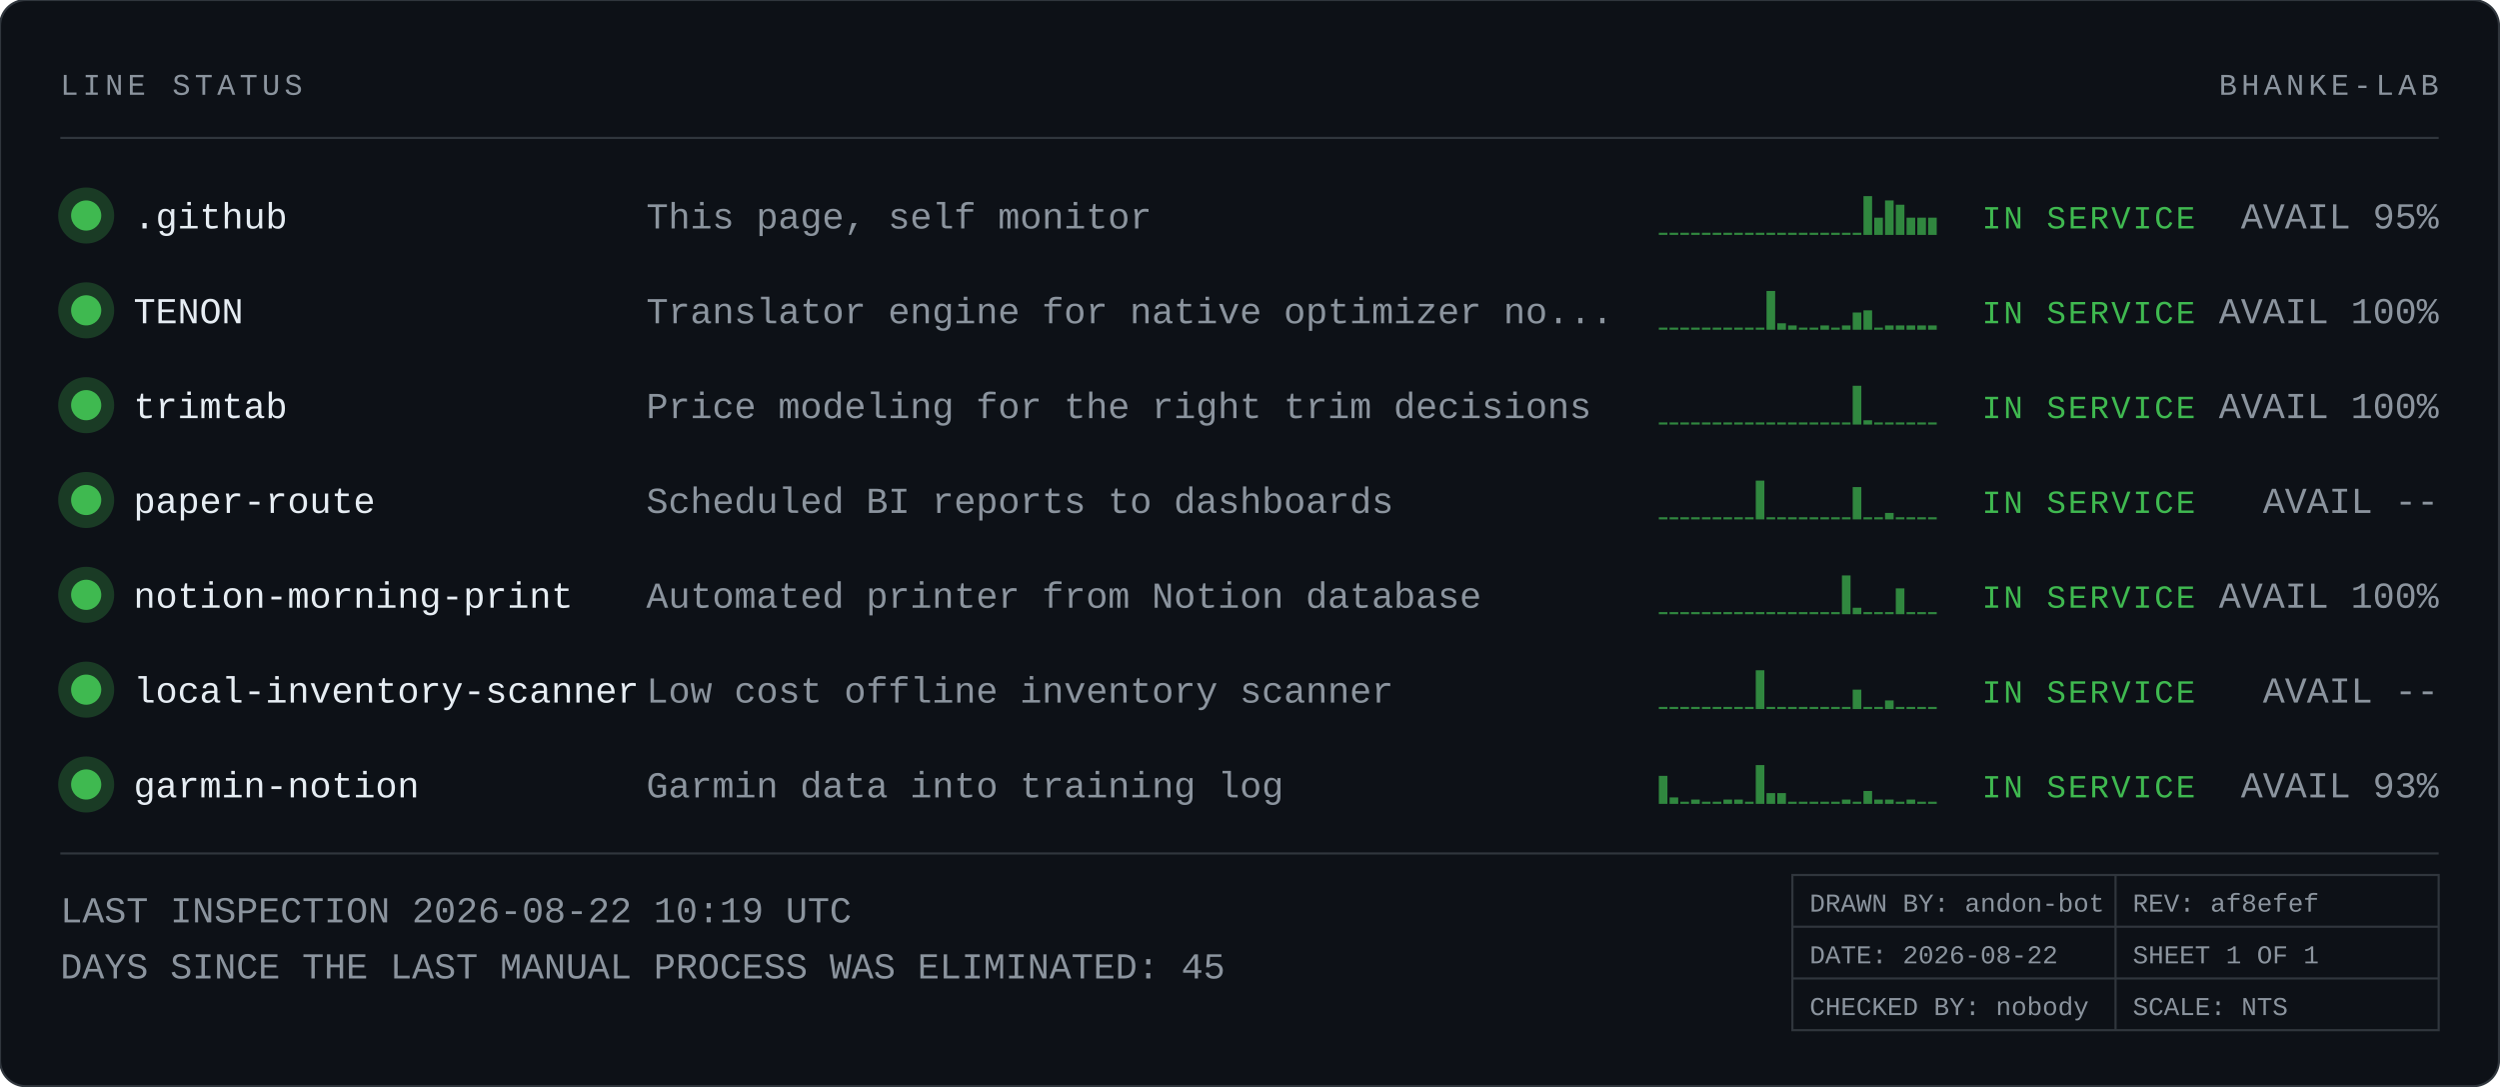
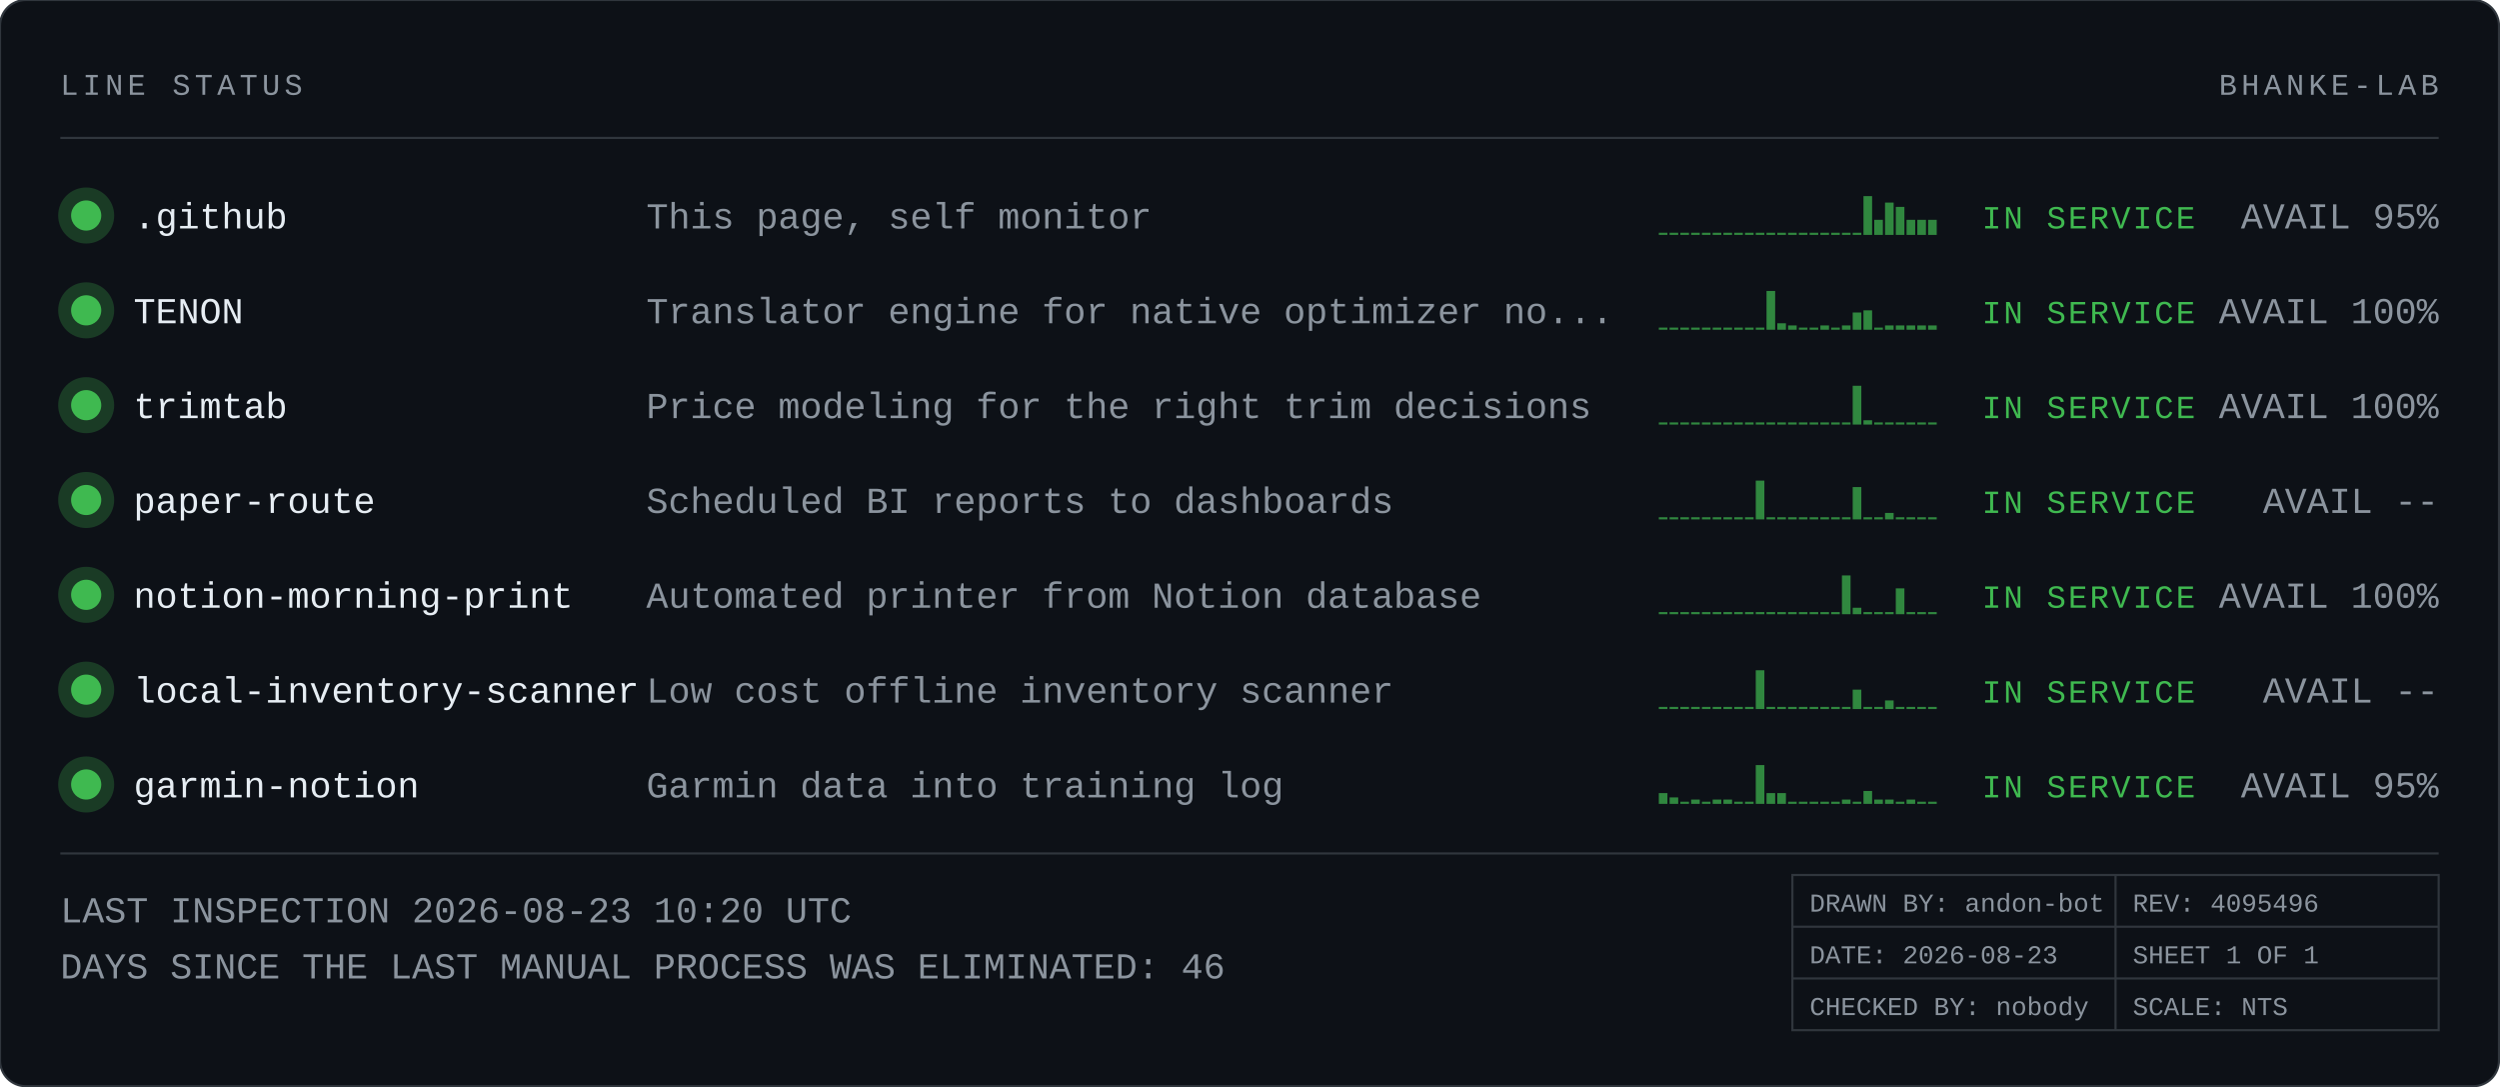
<svg xmlns="http://www.w3.org/2000/svg" width="1160" height="504" viewBox="0 0 1160 504" role="img" aria-label="Andon board">
  <style>
text { font-family: Consolas, 'Courier New', monospace; font-size: 17px; }
.hd { fill: #8b949e; font-size: 14px; letter-spacing: 2px; }
.name { fill: #e6edf3; }
.dim { fill: #8b949e; }
.st { font-size: 15px; letter-spacing: 1px; }
.tb { fill: #8b949e; font-size: 12px; }
</style>
  <rect x="0" y="0" width="1160" height="504" rx="12" fill="#0d1117" stroke="#30363d" />
  <text x="28" y="44" class="hd">LINE STATUS</text>
  <text x="1132" y="44" class="hd" text-anchor="end">BHANKE-LAB</text>
  <line x1="28" y1="64" x2="1132" y2="64" stroke="#30363d" />
  <circle cx="40" cy="100" r="13" fill="#3fb950" opacity="0.25" />
  <circle cx="40" cy="100" r="7" fill="#3fb950" />
  <text x="62" y="106" class="name">.github</text>
  <text x="300" y="106" class="dim">This page, self monitor</text>
  <rect x="770" y="108" width="4" height="1" fill="#3fb950" opacity="0.7" />
  <rect x="775" y="108" width="4" height="1" fill="#3fb950" opacity="0.7" />
  <rect x="780" y="108" width="4" height="1" fill="#3fb950" opacity="0.7" />
  <rect x="785" y="108" width="4" height="1" fill="#3fb950" opacity="0.7" />
  <rect x="790" y="108" width="4" height="1" fill="#3fb950" opacity="0.7" />
  <rect x="795" y="108" width="4" height="1" fill="#3fb950" opacity="0.7" />
  <rect x="800" y="108" width="4" height="1" fill="#3fb950" opacity="0.7" />
  <rect x="805" y="108" width="4" height="1" fill="#3fb950" opacity="0.7" />
  <rect x="810" y="108" width="4" height="1" fill="#3fb950" opacity="0.7" />
  <rect x="815" y="108" width="4" height="1" fill="#3fb950" opacity="0.7" />
  <rect x="820" y="108" width="4" height="1" fill="#3fb950" opacity="0.7" />
  <rect x="825" y="108" width="4" height="1" fill="#3fb950" opacity="0.7" />
  <rect x="830" y="108" width="4" height="1" fill="#3fb950" opacity="0.7" />
  <rect x="835" y="108" width="4" height="1" fill="#3fb950" opacity="0.7" />
  <rect x="840" y="108" width="4" height="1" fill="#3fb950" opacity="0.7" />
  <rect x="845" y="108" width="4" height="1" fill="#3fb950" opacity="0.7" />
  <rect x="850" y="108" width="4" height="1" fill="#3fb950" opacity="0.7" />
  <rect x="855" y="108" width="4" height="1" fill="#3fb950" opacity="0.7" />
  <rect x="860" y="108" width="4" height="1" fill="#3fb950" opacity="0.7" />
  <rect x="865" y="91" width="4" height="18" fill="#3fb950" opacity="0.7" />
-   <rect x="870" y="101" width="4" height="8" fill="#3fb950" opacity="0.7" />
-   <rect x="875" y="93" width="4" height="16" fill="#3fb950" opacity="0.7" />
-   <rect x="880" y="95" width="4" height="14" fill="#3fb950" opacity="0.7" />
-   <rect x="885" y="101" width="4" height="8" fill="#3fb950" opacity="0.7" />
-   <rect x="890" y="101" width="4" height="8" fill="#3fb950" opacity="0.7" />
-   <rect x="895" y="101" width="4" height="8" fill="#3fb950" opacity="0.7" />
+   <rect x="870" y="102" width="4" height="7" fill="#3fb950" opacity="0.7" />
+   <rect x="875" y="94" width="4" height="15" fill="#3fb950" opacity="0.7" />
+   <rect x="880" y="96" width="4" height="13" fill="#3fb950" opacity="0.7" />
+   <rect x="885" y="102" width="4" height="7" fill="#3fb950" opacity="0.7" />
+   <rect x="890" y="102" width="4" height="7" fill="#3fb950" opacity="0.7" />
+   <rect x="895" y="102" width="4" height="7" fill="#3fb950" opacity="0.7" />
  <text x="920" y="106" class="st" fill="#3fb950">IN SERVICE</text>
  <text x="1132" y="106" class="dim" text-anchor="end">AVAIL 95%</text>
  <circle cx="40" cy="144" r="13" fill="#3fb950" opacity="0.25" />
  <circle cx="40" cy="144" r="7" fill="#3fb950" />
  <text x="62" y="150" class="name">TENON</text>
  <text x="300" y="150" class="dim">Translator engine for native optimizer no...</text>
  <rect x="770" y="152" width="4" height="1" fill="#3fb950" opacity="0.7" />
  <rect x="775" y="152" width="4" height="1" fill="#3fb950" opacity="0.7" />
  <rect x="780" y="152" width="4" height="1" fill="#3fb950" opacity="0.7" />
  <rect x="785" y="152" width="4" height="1" fill="#3fb950" opacity="0.7" />
  <rect x="790" y="152" width="4" height="1" fill="#3fb950" opacity="0.7" />
  <rect x="795" y="152" width="4" height="1" fill="#3fb950" opacity="0.7" />
  <rect x="800" y="152" width="4" height="1" fill="#3fb950" opacity="0.7" />
  <rect x="805" y="152" width="4" height="1" fill="#3fb950" opacity="0.7" />
  <rect x="810" y="152" width="4" height="1" fill="#3fb950" opacity="0.7" />
  <rect x="815" y="152" width="4" height="1" fill="#3fb950" opacity="0.7" />
  <rect x="820" y="135" width="4" height="18" fill="#3fb950" opacity="0.7" />
  <rect x="825" y="150" width="4" height="3" fill="#3fb950" opacity="0.7" />
  <rect x="830" y="151" width="4" height="2" fill="#3fb950" opacity="0.7" />
  <rect x="835" y="152" width="4" height="1" fill="#3fb950" opacity="0.7" />
  <rect x="840" y="152" width="4" height="1" fill="#3fb950" opacity="0.7" />
  <rect x="845" y="151" width="4" height="2" fill="#3fb950" opacity="0.7" />
  <rect x="850" y="152" width="4" height="1" fill="#3fb950" opacity="0.7" />
  <rect x="855" y="151" width="4" height="2" fill="#3fb950" opacity="0.7" />
  <rect x="860" y="145" width="4" height="8" fill="#3fb950" opacity="0.7" />
  <rect x="865" y="144" width="4" height="9" fill="#3fb950" opacity="0.7" />
  <rect x="870" y="152" width="4" height="1" fill="#3fb950" opacity="0.7" />
  <rect x="875" y="151" width="4" height="2" fill="#3fb950" opacity="0.7" />
  <rect x="880" y="151" width="4" height="2" fill="#3fb950" opacity="0.7" />
  <rect x="885" y="151" width="4" height="2" fill="#3fb950" opacity="0.7" />
  <rect x="890" y="151" width="4" height="2" fill="#3fb950" opacity="0.7" />
  <rect x="895" y="151" width="4" height="2" fill="#3fb950" opacity="0.7" />
  <text x="920" y="150" class="st" fill="#3fb950">IN SERVICE</text>
  <text x="1132" y="150" class="dim" text-anchor="end">AVAIL 100%</text>
  <circle cx="40" cy="188" r="13" fill="#3fb950" opacity="0.25" />
  <circle cx="40" cy="188" r="7" fill="#3fb950" />
  <text x="62" y="194" class="name">trimtab</text>
  <text x="300" y="194" class="dim">Price modeling for the right trim decisions</text>
  <rect x="770" y="196" width="4" height="1" fill="#3fb950" opacity="0.7" />
  <rect x="775" y="196" width="4" height="1" fill="#3fb950" opacity="0.7" />
  <rect x="780" y="196" width="4" height="1" fill="#3fb950" opacity="0.7" />
  <rect x="785" y="196" width="4" height="1" fill="#3fb950" opacity="0.7" />
  <rect x="790" y="196" width="4" height="1" fill="#3fb950" opacity="0.7" />
  <rect x="795" y="196" width="4" height="1" fill="#3fb950" opacity="0.7" />
  <rect x="800" y="196" width="4" height="1" fill="#3fb950" opacity="0.7" />
  <rect x="805" y="196" width="4" height="1" fill="#3fb950" opacity="0.7" />
  <rect x="810" y="196" width="4" height="1" fill="#3fb950" opacity="0.7" />
  <rect x="815" y="196" width="4" height="1" fill="#3fb950" opacity="0.7" />
  <rect x="820" y="196" width="4" height="1" fill="#3fb950" opacity="0.7" />
  <rect x="825" y="196" width="4" height="1" fill="#3fb950" opacity="0.7" />
  <rect x="830" y="196" width="4" height="1" fill="#3fb950" opacity="0.7" />
  <rect x="835" y="196" width="4" height="1" fill="#3fb950" opacity="0.7" />
  <rect x="840" y="196" width="4" height="1" fill="#3fb950" opacity="0.7" />
  <rect x="845" y="196" width="4" height="1" fill="#3fb950" opacity="0.7" />
  <rect x="850" y="196" width="4" height="1" fill="#3fb950" opacity="0.7" />
  <rect x="855" y="196" width="4" height="1" fill="#3fb950" opacity="0.7" />
  <rect x="860" y="179" width="4" height="18" fill="#3fb950" opacity="0.7" />
  <rect x="865" y="195" width="4" height="2" fill="#3fb950" opacity="0.7" />
  <rect x="870" y="196" width="4" height="1" fill="#3fb950" opacity="0.7" />
  <rect x="875" y="196" width="4" height="1" fill="#3fb950" opacity="0.7" />
  <rect x="880" y="196" width="4" height="1" fill="#3fb950" opacity="0.7" />
  <rect x="885" y="196" width="4" height="1" fill="#3fb950" opacity="0.7" />
  <rect x="890" y="196" width="4" height="1" fill="#3fb950" opacity="0.7" />
  <rect x="895" y="196" width="4" height="1" fill="#3fb950" opacity="0.7" />
  <text x="920" y="194" class="st" fill="#3fb950">IN SERVICE</text>
  <text x="1132" y="194" class="dim" text-anchor="end">AVAIL 100%</text>
  <circle cx="40" cy="232" r="13" fill="#3fb950" opacity="0.25" />
  <circle cx="40" cy="232" r="7" fill="#3fb950" />
  <text x="62" y="238" class="name">paper-route</text>
  <text x="300" y="238" class="dim">Scheduled BI reports to dashboards</text>
  <rect x="770" y="240" width="4" height="1" fill="#3fb950" opacity="0.7" />
  <rect x="775" y="240" width="4" height="1" fill="#3fb950" opacity="0.7" />
  <rect x="780" y="240" width="4" height="1" fill="#3fb950" opacity="0.7" />
  <rect x="785" y="240" width="4" height="1" fill="#3fb950" opacity="0.7" />
  <rect x="790" y="240" width="4" height="1" fill="#3fb950" opacity="0.7" />
  <rect x="795" y="240" width="4" height="1" fill="#3fb950" opacity="0.7" />
  <rect x="800" y="240" width="4" height="1" fill="#3fb950" opacity="0.7" />
  <rect x="805" y="240" width="4" height="1" fill="#3fb950" opacity="0.7" />
  <rect x="810" y="240" width="4" height="1" fill="#3fb950" opacity="0.7" />
  <rect x="815" y="223" width="4" height="18" fill="#3fb950" opacity="0.7" />
  <rect x="820" y="240" width="4" height="1" fill="#3fb950" opacity="0.7" />
  <rect x="825" y="240" width="4" height="1" fill="#3fb950" opacity="0.7" />
  <rect x="830" y="240" width="4" height="1" fill="#3fb950" opacity="0.7" />
  <rect x="835" y="240" width="4" height="1" fill="#3fb950" opacity="0.7" />
  <rect x="840" y="240" width="4" height="1" fill="#3fb950" opacity="0.7" />
  <rect x="845" y="240" width="4" height="1" fill="#3fb950" opacity="0.7" />
  <rect x="850" y="240" width="4" height="1" fill="#3fb950" opacity="0.7" />
  <rect x="855" y="240" width="4" height="1" fill="#3fb950" opacity="0.7" />
  <rect x="860" y="226" width="4" height="15" fill="#3fb950" opacity="0.7" />
  <rect x="865" y="240" width="4" height="1" fill="#3fb950" opacity="0.7" />
  <rect x="870" y="240" width="4" height="1" fill="#3fb950" opacity="0.7" />
  <rect x="875" y="238" width="4" height="3" fill="#3fb950" opacity="0.7" />
  <rect x="880" y="240" width="4" height="1" fill="#3fb950" opacity="0.7" />
  <rect x="885" y="240" width="4" height="1" fill="#3fb950" opacity="0.7" />
  <rect x="890" y="240" width="4" height="1" fill="#3fb950" opacity="0.7" />
  <rect x="895" y="240" width="4" height="1" fill="#3fb950" opacity="0.7" />
  <text x="920" y="238" class="st" fill="#3fb950">IN SERVICE</text>
  <text x="1132" y="238" class="dim" text-anchor="end">AVAIL --</text>
  <circle cx="40" cy="276" r="13" fill="#3fb950" opacity="0.25" />
  <circle cx="40" cy="276" r="7" fill="#3fb950" />
  <text x="62" y="282" class="name">notion-morning-print</text>
  <text x="300" y="282" class="dim">Automated printer from Notion database</text>
  <rect x="770" y="284" width="4" height="1" fill="#3fb950" opacity="0.7" />
  <rect x="775" y="284" width="4" height="1" fill="#3fb950" opacity="0.7" />
  <rect x="780" y="284" width="4" height="1" fill="#3fb950" opacity="0.7" />
  <rect x="785" y="284" width="4" height="1" fill="#3fb950" opacity="0.7" />
  <rect x="790" y="284" width="4" height="1" fill="#3fb950" opacity="0.7" />
  <rect x="795" y="284" width="4" height="1" fill="#3fb950" opacity="0.7" />
  <rect x="800" y="284" width="4" height="1" fill="#3fb950" opacity="0.7" />
  <rect x="805" y="284" width="4" height="1" fill="#3fb950" opacity="0.7" />
  <rect x="810" y="284" width="4" height="1" fill="#3fb950" opacity="0.7" />
  <rect x="815" y="284" width="4" height="1" fill="#3fb950" opacity="0.7" />
  <rect x="820" y="284" width="4" height="1" fill="#3fb950" opacity="0.7" />
  <rect x="825" y="284" width="4" height="1" fill="#3fb950" opacity="0.7" />
  <rect x="830" y="284" width="4" height="1" fill="#3fb950" opacity="0.7" />
  <rect x="835" y="284" width="4" height="1" fill="#3fb950" opacity="0.7" />
  <rect x="840" y="284" width="4" height="1" fill="#3fb950" opacity="0.7" />
  <rect x="845" y="284" width="4" height="1" fill="#3fb950" opacity="0.7" />
  <rect x="850" y="284" width="4" height="1" fill="#3fb950" opacity="0.7" />
  <rect x="855" y="267" width="4" height="18" fill="#3fb950" opacity="0.7" />
  <rect x="860" y="282" width="4" height="3" fill="#3fb950" opacity="0.7" />
  <rect x="865" y="284" width="4" height="1" fill="#3fb950" opacity="0.7" />
  <rect x="870" y="284" width="4" height="1" fill="#3fb950" opacity="0.7" />
  <rect x="875" y="284" width="4" height="1" fill="#3fb950" opacity="0.7" />
  <rect x="880" y="273" width="4" height="12" fill="#3fb950" opacity="0.7" />
  <rect x="885" y="284" width="4" height="1" fill="#3fb950" opacity="0.7" />
  <rect x="890" y="284" width="4" height="1" fill="#3fb950" opacity="0.7" />
  <rect x="895" y="284" width="4" height="1" fill="#3fb950" opacity="0.7" />
  <text x="920" y="282" class="st" fill="#3fb950">IN SERVICE</text>
  <text x="1132" y="282" class="dim" text-anchor="end">AVAIL 100%</text>
  <circle cx="40" cy="320" r="13" fill="#3fb950" opacity="0.25" />
  <circle cx="40" cy="320" r="7" fill="#3fb950" />
  <text x="62" y="326" class="name">local-inventory-scanner</text>
  <text x="300" y="326" class="dim">Low cost offline inventory scanner</text>
  <rect x="770" y="328" width="4" height="1" fill="#3fb950" opacity="0.7" />
  <rect x="775" y="328" width="4" height="1" fill="#3fb950" opacity="0.7" />
  <rect x="780" y="328" width="4" height="1" fill="#3fb950" opacity="0.7" />
  <rect x="785" y="328" width="4" height="1" fill="#3fb950" opacity="0.7" />
  <rect x="790" y="328" width="4" height="1" fill="#3fb950" opacity="0.7" />
  <rect x="795" y="328" width="4" height="1" fill="#3fb950" opacity="0.7" />
  <rect x="800" y="328" width="4" height="1" fill="#3fb950" opacity="0.7" />
  <rect x="805" y="328" width="4" height="1" fill="#3fb950" opacity="0.7" />
  <rect x="810" y="328" width="4" height="1" fill="#3fb950" opacity="0.7" />
  <rect x="815" y="311" width="4" height="18" fill="#3fb950" opacity="0.7" />
  <rect x="820" y="328" width="4" height="1" fill="#3fb950" opacity="0.7" />
  <rect x="825" y="328" width="4" height="1" fill="#3fb950" opacity="0.7" />
  <rect x="830" y="328" width="4" height="1" fill="#3fb950" opacity="0.7" />
  <rect x="835" y="328" width="4" height="1" fill="#3fb950" opacity="0.7" />
  <rect x="840" y="328" width="4" height="1" fill="#3fb950" opacity="0.7" />
  <rect x="845" y="328" width="4" height="1" fill="#3fb950" opacity="0.7" />
  <rect x="850" y="328" width="4" height="1" fill="#3fb950" opacity="0.7" />
  <rect x="855" y="328" width="4" height="1" fill="#3fb950" opacity="0.7" />
  <rect x="860" y="320" width="4" height="9" fill="#3fb950" opacity="0.7" />
  <rect x="865" y="328" width="4" height="1" fill="#3fb950" opacity="0.7" />
  <rect x="870" y="328" width="4" height="1" fill="#3fb950" opacity="0.7" />
  <rect x="875" y="325" width="4" height="4" fill="#3fb950" opacity="0.7" />
  <rect x="880" y="328" width="4" height="1" fill="#3fb950" opacity="0.7" />
  <rect x="885" y="328" width="4" height="1" fill="#3fb950" opacity="0.7" />
  <rect x="890" y="328" width="4" height="1" fill="#3fb950" opacity="0.7" />
  <rect x="895" y="328" width="4" height="1" fill="#3fb950" opacity="0.7" />
  <text x="920" y="326" class="st" fill="#3fb950">IN SERVICE</text>
  <text x="1132" y="326" class="dim" text-anchor="end">AVAIL --</text>
  <circle cx="40" cy="364" r="13" fill="#3fb950" opacity="0.25" />
  <circle cx="40" cy="364" r="7" fill="#3fb950" />
  <text x="62" y="370" class="name">garmin-notion</text>
  <text x="300" y="370" class="dim">Garmin data into training log</text>
-   <rect x="770" y="360" width="4" height="13" fill="#3fb950" opacity="0.7" />
+   <rect x="770" y="368" width="4" height="5" fill="#3fb950" opacity="0.7" />
  <rect x="775" y="370" width="4" height="3" fill="#3fb950" opacity="0.7" />
  <rect x="780" y="372" width="4" height="1" fill="#3fb950" opacity="0.7" />
  <rect x="785" y="371" width="4" height="2" fill="#3fb950" opacity="0.7" />
  <rect x="790" y="372" width="4" height="1" fill="#3fb950" opacity="0.7" />
-   <rect x="795" y="372" width="4" height="1" fill="#3fb950" opacity="0.7" />
+   <rect x="795" y="371" width="4" height="2" fill="#3fb950" opacity="0.7" />
  <rect x="800" y="371" width="4" height="2" fill="#3fb950" opacity="0.7" />
-   <rect x="805" y="371" width="4" height="2" fill="#3fb950" opacity="0.7" />
+   <rect x="805" y="372" width="4" height="1" fill="#3fb950" opacity="0.7" />
  <rect x="810" y="372" width="4" height="1" fill="#3fb950" opacity="0.7" />
  <rect x="815" y="355" width="4" height="18" fill="#3fb950" opacity="0.7" />
  <rect x="820" y="368" width="4" height="5" fill="#3fb950" opacity="0.7" />
  <rect x="825" y="368" width="4" height="5" fill="#3fb950" opacity="0.7" />
  <rect x="830" y="372" width="4" height="1" fill="#3fb950" opacity="0.7" />
  <rect x="835" y="372" width="4" height="1" fill="#3fb950" opacity="0.7" />
  <rect x="840" y="372" width="4" height="1" fill="#3fb950" opacity="0.7" />
  <rect x="845" y="372" width="4" height="1" fill="#3fb950" opacity="0.7" />
  <rect x="850" y="372" width="4" height="1" fill="#3fb950" opacity="0.7" />
  <rect x="855" y="371" width="4" height="2" fill="#3fb950" opacity="0.7" />
  <rect x="860" y="372" width="4" height="1" fill="#3fb950" opacity="0.7" />
  <rect x="865" y="367" width="4" height="6" fill="#3fb950" opacity="0.7" />
  <rect x="870" y="371" width="4" height="2" fill="#3fb950" opacity="0.7" />
  <rect x="875" y="371" width="4" height="2" fill="#3fb950" opacity="0.7" />
  <rect x="880" y="372" width="4" height="1" fill="#3fb950" opacity="0.7" />
  <rect x="885" y="371" width="4" height="2" fill="#3fb950" opacity="0.7" />
  <rect x="890" y="372" width="4" height="1" fill="#3fb950" opacity="0.7" />
  <rect x="895" y="372" width="4" height="1" fill="#3fb950" opacity="0.7" />
  <text x="920" y="370" class="st" fill="#3fb950">IN SERVICE</text>
-   <text x="1132" y="370" class="dim" text-anchor="end">AVAIL 93%</text>
+   <text x="1132" y="370" class="dim" text-anchor="end">AVAIL 95%</text>
  <line x1="28" y1="396" x2="1132" y2="396" stroke="#30363d" />
-   <text x="28" y="428" class="dim">LAST INSPECTION 2026-08-22 10:19 UTC</text>
-   <text x="28" y="454" class="dim">DAYS SINCE THE LAST MANUAL PROCESS WAS ELIMINATED: 45</text>
+   <text x="28" y="428" class="dim">LAST INSPECTION 2026-08-23 10:20 UTC</text>
+   <text x="28" y="454" class="dim">DAYS SINCE THE LAST MANUAL PROCESS WAS ELIMINATED: 46</text>
  <rect x="832" y="406" width="300" height="72" fill="none" stroke="#30363d" />
  <line x1="832" y1="430" x2="1132" y2="430" stroke="#30363d" />
  <line x1="832" y1="454" x2="1132" y2="454" stroke="#30363d" />
  <line x1="982" y1="406" x2="982" y2="478" stroke="#30363d" />
  <text x="840" y="423" class="tb">DRAWN BY: andon-bot</text>
-   <text x="990" y="423" class="tb">REV: af8efef</text>
-   <text x="840" y="447" class="tb">DATE: 2026-08-22</text>
+   <text x="990" y="423" class="tb">REV: 4095496</text>
+   <text x="840" y="447" class="tb">DATE: 2026-08-23</text>
  <text x="990" y="447" class="tb">SHEET 1 OF 1</text>
  <text x="840" y="471" class="tb">CHECKED BY: nobody</text>
  <text x="990" y="471" class="tb">SCALE: NTS</text>
</svg>
